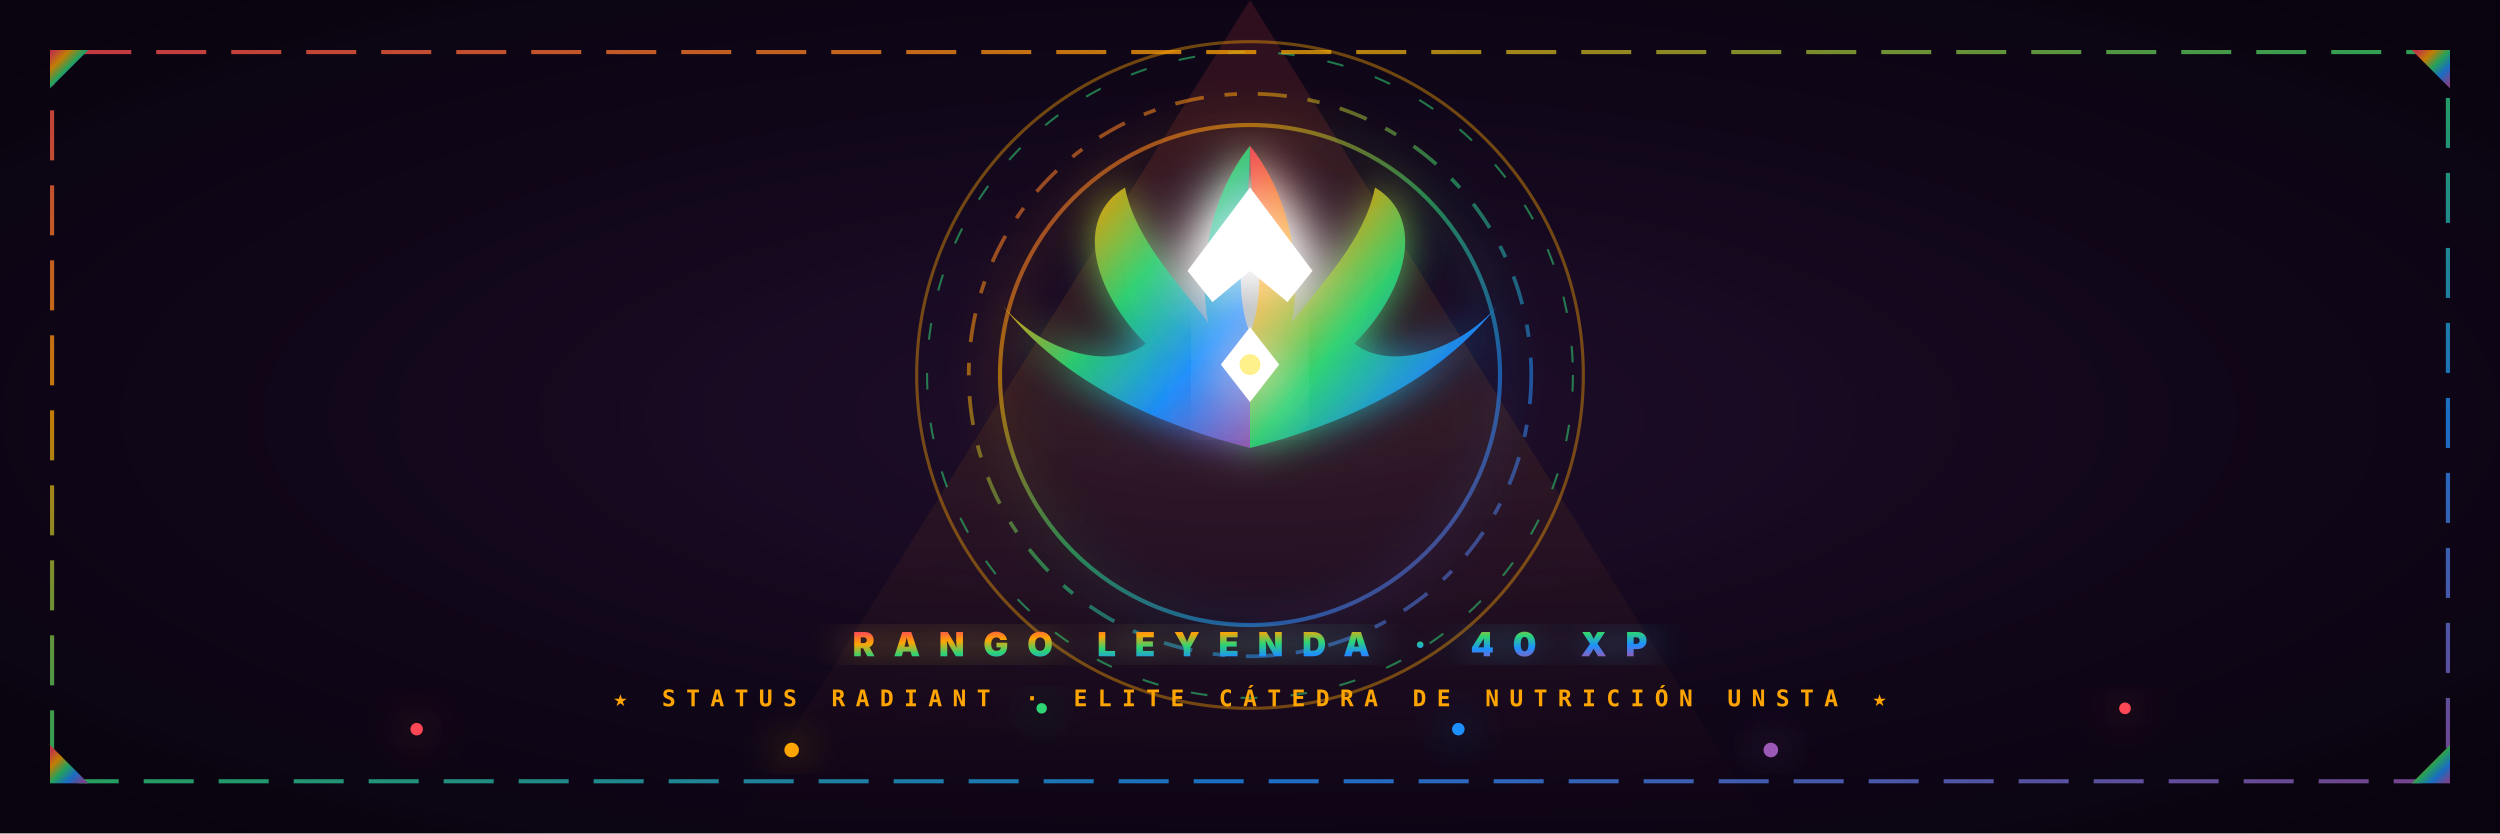
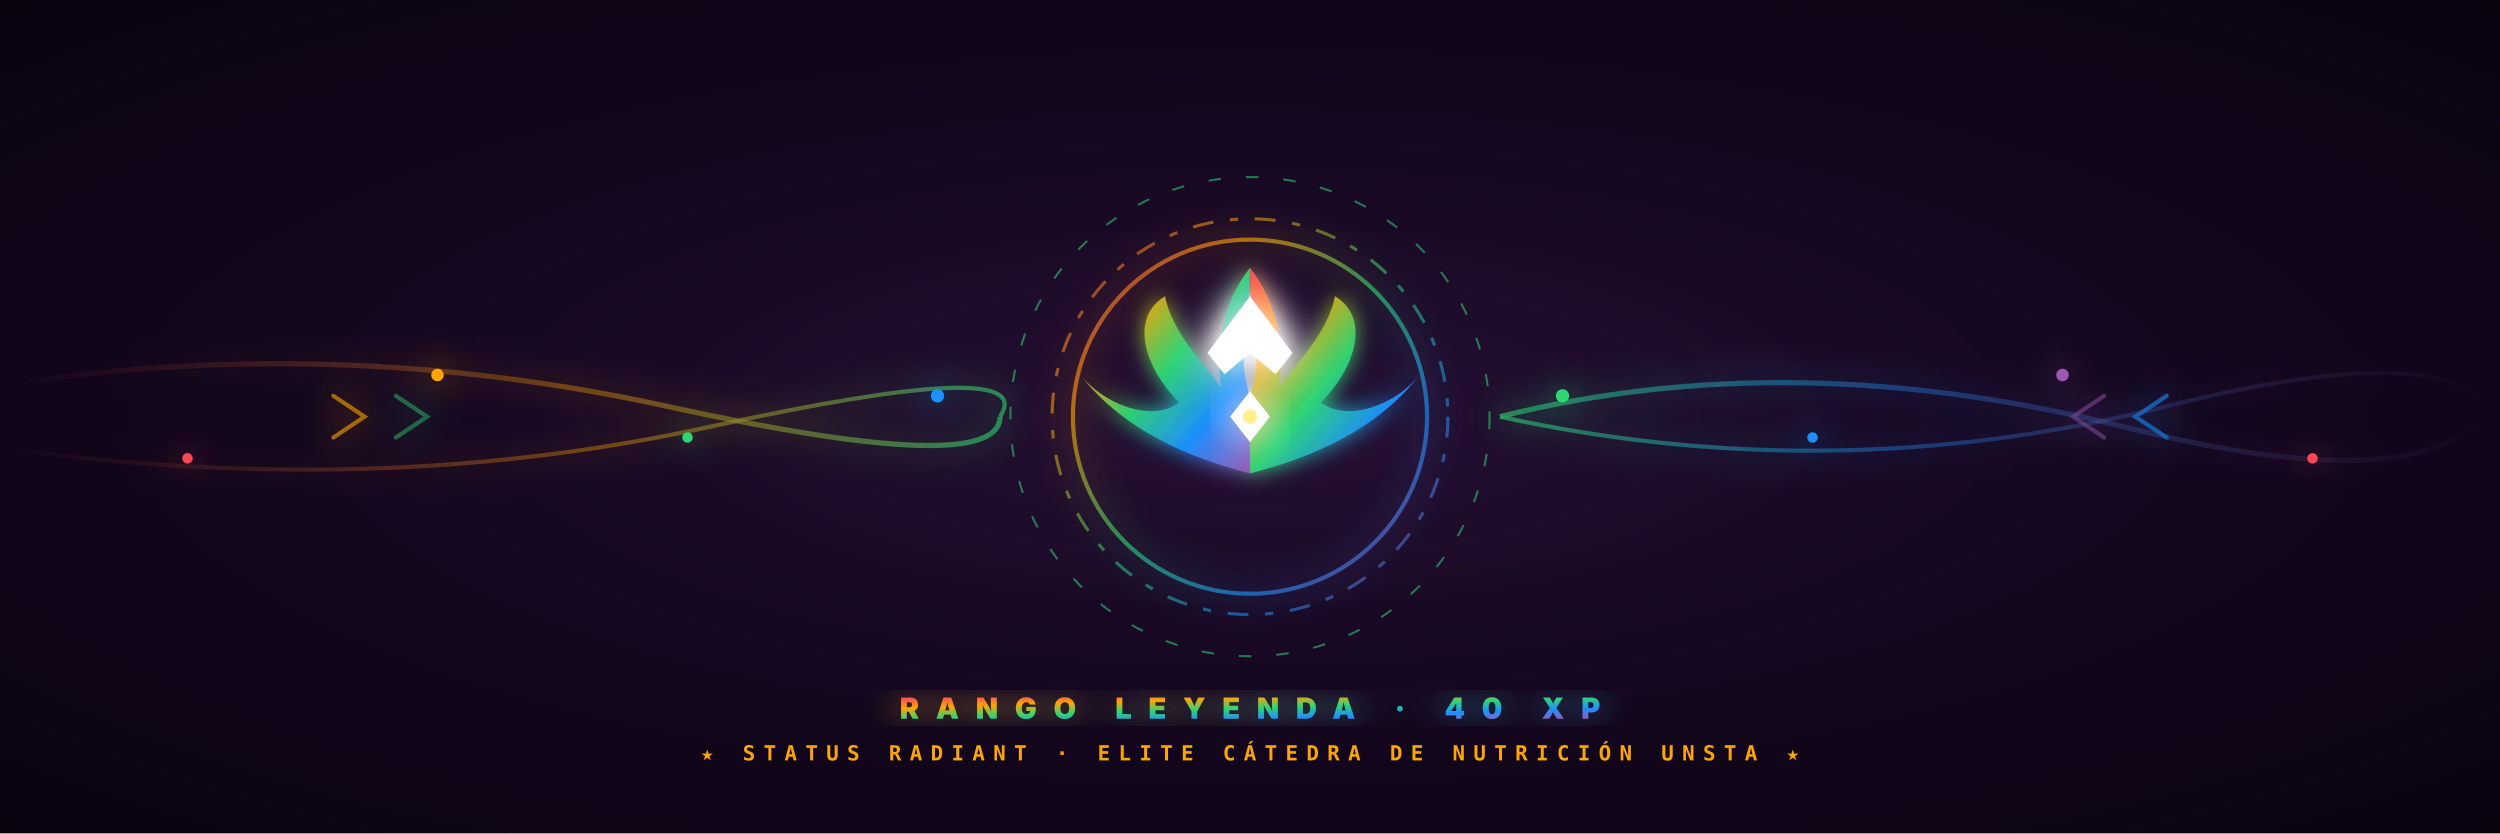
<svg xmlns="http://www.w3.org/2000/svg" viewBox="0 0 1200 400" width="100%" height="100%">
  <defs>
-     <radialGradient id="abyssBg" cx="50%" cy="50%" r="85%">
-       <stop offset="0%" stop-color="#1d0a28" stop-opacity="0.98" />
-       <stop offset="45%" stop-color="#0e0417" stop-opacity="0.99" />
+     <radialGradient id="abyssBg" cx="50%" cy="50%" r="90%">
+       <stop offset="0%" stop-color="#220b30" stop-opacity="0.98" />
+       <stop offset="40%" stop-color="#12041c" stop-opacity="0.99" />
      <stop offset="100%" stop-color="#040108" stop-opacity="1" />
    </radialGradient>
    <linearGradient id="radiantPrism" x1="0%" y1="0%" x2="100%" y2="100%">
      <stop offset="0%" stop-color="#ff4757">
-         <animate attributeName="stop-color" values="#ff4757; #ffa502; #2ed573; #1e90ff; #9b59b6; #ff4757" dur="6s" repeatCount="indefinite" />
+         <animate attributeName="stop-color" values="#ff4757; #ffa502; #2ed573; #1e90ff; #9b59b6; #ff4757" dur="5s" repeatCount="indefinite" />
      </stop>
      <stop offset="25%" stop-color="#ffa502">
-         <animate attributeName="stop-color" values="#ffa502; #2ed573; #1e90ff; #9b59b6; #ff4757; #ffa502" dur="6s" repeatCount="indefinite" />
+         <animate attributeName="stop-color" values="#ffa502; #2ed573; #1e90ff; #9b59b6; #ff4757; #ffa502" dur="5s" repeatCount="indefinite" />
      </stop>
      <stop offset="50%" stop-color="#2ed573">
-         <animate attributeName="stop-color" values="#2ed573; #1e90ff; #9b59b6; #ff4757; #ffa502; #2ed573" dur="6s" repeatCount="indefinite" />
+         <animate attributeName="stop-color" values="#2ed573; #1e90ff; #9b59b6; #ff4757; #ffa502; #2ed573" dur="5s" repeatCount="indefinite" />
      </stop>
      <stop offset="75%" stop-color="#1e90ff">
-         <animate attributeName="stop-color" values="#1e90ff; #9b59b6; #ff4757; #ffa502; #2ed573; #1e90ff" dur="6s" repeatCount="indefinite" />
+         <animate attributeName="stop-color" values="#1e90ff; #9b59b6; #ff4757; #ffa502; #2ed573; #1e90ff" dur="5s" repeatCount="indefinite" />
      </stop>
      <stop offset="100%" stop-color="#9b59b6">
-         <animate attributeName="stop-color" values="#9b59b6; #ff4757; #ffa502; #2ed573; #1e90ff; #9b59b6" dur="6s" repeatCount="indefinite" />
+         <animate attributeName="stop-color" values="#9b59b6; #ff4757; #ffa502; #2ed573; #1e90ff; #9b59b6" dur="5s" repeatCount="indefinite" />
      </stop>
    </linearGradient>
-     <linearGradient id="flameBeam" x1="0%" y1="0%" x2="0%" y2="100%">
-       <stop offset="0%" stop-color="#ff4757" stop-opacity="0.35" />
-       <stop offset="50%" stop-color="#ffa502" stop-opacity="0.2" />
-       <stop offset="100%" stop-color="#ff4757" stop-opacity="0" />
+     <linearGradient id="streamLeft" x1="0%" y1="0%" x2="100%" y2="0%">
+       <stop offset="0%" stop-color="#ff4757" stop-opacity="0" />
+       <stop offset="60%" stop-color="#ffa502" stop-opacity="0.5" />
+       <stop offset="100%" stop-color="#2ed573" stop-opacity="0.8" />
+     </linearGradient>
+     <linearGradient id="streamRight" x1="0%" y1="0%" x2="100%" y2="0%">
+       <stop offset="0%" stop-color="#2ed573" stop-opacity="0.8" />
+       <stop offset="40%" stop-color="#1e90ff" stop-opacity="0.5" />
+       <stop offset="100%" stop-color="#9b59b6" stop-opacity="0" />
    </linearGradient>
    <filter id="radiantGlow" x="-30%" y="-30%" width="160%" height="160%">
-       <feGaussianBlur stdDeviation="10" result="blur" />
+       <feGaussianBlur stdDeviation="8" result="blur" />
      <feComposite in="SourceGraphic" in2="blur" operator="over" />
    </filter>
    <filter id="intenseFlash" x="-50%" y="-50%" width="200%" height="200%">
-       <feGaussianBlur stdDeviation="16" result="blur" />
+       <feGaussianBlur stdDeviation="14" result="blur" />
      <feComposite in="SourceGraphic" in2="blur" operator="over" />
    </filter>
  </defs>
  <rect width="1200" height="400" fill="url(#abyssBg)" />
-   <g transform="translate(600, 200)" opacity="0.4">
-     <polygon points="0,-200 -250,200 250,200" fill="url(#flameBeam)">
-       <animate attributeName="opacity" values="0.3;0.6;0.3" dur="2.5s" repeatCount="indefinite" />
-     </polygon>
+   <g opacity="0.75" filter="url(#radiantGlow)">
+     <path d="M 0,185 Q 160,160 320,195 T 480,200" fill="none" stroke="url(#streamLeft)" stroke-width="2.5">
+       <animate attributeName="stroke-dasharray" values="0,600; 600,0; 0,600" dur="4s" repeatCount="indefinite" />
+     </path>
+     <path d="M 0,215 Q 180,240 340,205 T 480,200" fill="none" stroke="url(#streamLeft)" stroke-width="2">
+       <animate attributeName="stroke-dasharray" values="600,0; 0,600; 600,0" dur="4.5s" repeatCount="indefinite" />
+     </path>
+     <path d="M 160,190 L 175,200 L 160,210" fill="none" stroke="#ffa502" stroke-width="2" stroke-linecap="round" opacity="0.8">
+       <animate attributeName="opacity" values="0.3;1;0.3" dur="2s" repeatCount="indefinite" />
+     </path>
+     <path d="M 190,190 L 205,200 L 190,210" fill="none" stroke="#2ed573" stroke-width="2" stroke-linecap="round" opacity="0.6">
+       <animate attributeName="opacity" values="0.5;1;0.5" dur="2.2s" repeatCount="indefinite" />
+     </path>
  </g>
-   <circle cx="600" cy="180" r="120" fill="none" stroke="url(#radiantPrism)" stroke-width="2" opacity="0.6" filter="url(#radiantGlow)">
-     <animate attributeName="r" values="90;240;90" dur="4s" repeatCount="indefinite" />
-     <animate attributeName="opacity" values="0.8;0.05;0.8" dur="4s" repeatCount="indefinite" />
-     <animate attributeName="stroke-width" values="3;0.5;3" dur="4s" repeatCount="indefinite" />
+   <g opacity="0.75" filter="url(#radiantGlow)">
+     <path d="M 720,200 Q 860,165 1020,205 T 1200,185" fill="none" stroke="url(#streamRight)" stroke-width="2.5">
+       <animate attributeName="stroke-dasharray" values="0,600; 600,0; 0,600" dur="4s" repeatCount="indefinite" />
+     </path>
+     <path d="M 720,200 Q 880,235 1040,195 T 1200,215" fill="none" stroke="url(#streamRight)" stroke-width="2">
+       <animate attributeName="stroke-dasharray" values="600,0; 0,600; 600,0" dur="4.5s" repeatCount="indefinite" />
+     </path>
+     <path d="M 1040,190 L 1025,200 L 1040,210" fill="none" stroke="#1e90ff" stroke-width="2" stroke-linecap="round" opacity="0.8">
+       <animate attributeName="opacity" values="0.3;1;0.3" dur="2s" repeatCount="indefinite" />
+     </path>
+     <path d="M 1010,190 L 995,200 L 1010,210" fill="none" stroke="#9b59b6" stroke-width="2" stroke-linecap="round" opacity="0.6">
+       <animate attributeName="opacity" values="0.5;1;0.5" dur="2.2s" repeatCount="indefinite" />
+     </path>
+   </g>
+   <circle cx="600" cy="200" r="85" fill="none" stroke="url(#radiantPrism)" stroke-width="2" opacity="0.65" filter="url(#radiantGlow)">
+     <animate attributeName="r" values="70;190;70" dur="3.5s" repeatCount="indefinite" />
+     <animate attributeName="opacity" values="0.8;0.05;0.8" dur="3.5s" repeatCount="indefinite" />
+     <animate attributeName="stroke-width" values="2.5;0.5;2.5" dur="3.5s" repeatCount="indefinite" />
  </circle>
-   <circle cx="600" cy="180" r="160" fill="none" stroke="#ffa502" stroke-width="1.5" opacity="0.4">
-     <animate attributeName="r" values="130;280;130" dur="4.8s" repeatCount="indefinite" />
-     <animate attributeName="opacity" values="0.6;0;0.6" dur="4.8s" repeatCount="indefinite" />
-   </circle>
-   <g transform="translate(600, 180)" opacity="0.55">
-     <circle cx="0" cy="0" r="135" fill="none" stroke="url(#radiantPrism)" stroke-width="1.8" stroke-dasharray="14,10,6,10">
-       <animateTransform attributeName="transform" type="rotate" from="0" to="360" dur="45s" repeatCount="indefinite" />
+   <g transform="translate(600, 200)" opacity="0.55">
+     <circle cx="0" cy="0" r="95" fill="none" stroke="url(#radiantPrism)" stroke-width="1.5" stroke-dasharray="10,8,4,8">
+       <animateTransform attributeName="transform" type="rotate" from="0" to="360" dur="30s" repeatCount="indefinite" />
    </circle>
-     <circle cx="0" cy="0" r="155" fill="none" stroke="#2ed573" stroke-width="1" stroke-dasharray="8,16">
-       <animateTransform attributeName="transform" type="rotate" from="360" to="0" dur="55s" repeatCount="indefinite" />
+     <circle cx="0" cy="0" r="115" fill="none" stroke="#2ed573" stroke-width="1" stroke-dasharray="6,12">
+       <animateTransform attributeName="transform" type="rotate" from="360" to="0" dur="40s" repeatCount="indefinite" />
    </circle>
  </g>
-   <g transform="translate(600, 175)" filter="url(#radiantGlow)">
-     <path d="M 0,40 C -40,30 -90,10 -120,-30 C -105,-10 -70,5 -50,-10 C -75,-35 -85,-70 -60,-85 C -55,-60 -35,-40 -20,-20 C -25,-45 -20,-80 0,-105 C 0,-70 -10,-40 0,-15 Z" fill="url(#radiantPrism)" opacity="0.9">
-       <animate attributeName="transform" type="scale" values="1;1.06;1" dur="2.4s" repeatCount="indefinite" />
+   <g transform="translate(600, 200) scale(0.68)" filter="url(#radiantGlow)">
+     <path d="M 0,40 C -40,30 -90,10 -120,-30 C -105,-10 -70,5 -50,-10 C -75,-35 -85,-70 -60,-85 C -55,-60 -35,-40 -20,-20 C -25,-45 -20,-80 0,-105 C 0,-70 -10,-40 0,-15 Z" fill="url(#radiantPrism)" opacity="0.95">
+       <animate attributeName="transform" type="scale" values="1;1.05;1" dur="2.2s" repeatCount="indefinite" />
    </path>
-     <path d="M 0,40 C 40,30 90,10 120,-30 C 105,-10 70,5 50,-10 C 75,-35 85,-70 60,-85 C 55,-60 35,-40 20,-20 C 25,-45 20,-80 0,-105 C 0,-70 10,-40 0,-15 Z" fill="url(#radiantPrism)" opacity="0.9">
-       <animate attributeName="transform" type="scale" values="1;1.06;1" dur="2.4s" repeatCount="indefinite" />
+     <path d="M 0,40 C 40,30 90,10 120,-30 C 105,-10 70,5 50,-10 C 75,-35 85,-70 60,-85 C 55,-60 35,-40 20,-20 C 25,-45 20,-80 0,-105 C 0,-70 10,-40 0,-15 Z" fill="url(#radiantPrism)" opacity="0.95">
+       <animate attributeName="transform" type="scale" values="1;1.05;1" dur="2.2s" repeatCount="indefinite" />
    </path>
    <path d="M -30,-45 L 0,-85 L 30,-45 L 18,-30 L 0,-45 L -18,-30 Z" fill="#ffffff" filter="url(#intenseFlash)">
-       <animate attributeName="opacity" values="0.8;1;0.8" dur="1.5s" repeatCount="indefinite" />
+       <animate attributeName="opacity" values="0.85;1;0.85" dur="1.5s" repeatCount="indefinite" />
    </path>
    <polygon points="0,-18 14,0 0,18 -14,0" fill="#ffffff" filter="url(#intenseFlash)">
-       <animate attributeName="transform" type="rotate" from="0" to="360" dur="8s" repeatCount="indefinite" />
+       <animateTransform attributeName="transform" type="rotate" from="0" to="360" dur="8s" repeatCount="indefinite" />
    </polygon>
    <circle cx="0" cy="0" r="5" fill="#fef08a" />
  </g>
  <g filter="url(#radiantGlow)">
-     <circle cx="200" cy="350" r="3" fill="#ff4757">
-       <animate attributeName="cy" values="370;40" dur="6s" repeatCount="indefinite" />
-       <animate attributeName="opacity" values="0;1;0" dur="6s" repeatCount="indefinite" />
+     <circle cx="90" cy="220" r="2.5" fill="#ff4757">
+       <animate attributeName="cy" values="240;160;240" dur="4s" repeatCount="indefinite" />
+       <animate attributeName="opacity" values="0.3;1;0.3" dur="4s" repeatCount="indefinite" />
    </circle>
-     <circle cx="380" cy="360" r="3.5" fill="#ffa502">
-       <animate attributeName="cy" values="370;30" dur="7s" repeatCount="indefinite" />
-       <animate attributeName="opacity" values="0;1;0" dur="7s" repeatCount="indefinite" />
+     <circle cx="210" cy="180" r="3" fill="#ffa502">
+       <animate attributeName="cy" values="160;240;160" dur="4.5s" repeatCount="indefinite" />
+       <animate attributeName="opacity" values="0.4;1;0.4" dur="4.5s" repeatCount="indefinite" />
    </circle>
-     <circle cx="500" cy="340" r="2.5" fill="#2ed573">
-       <animate attributeName="cy" values="370;50" dur="5.5s" repeatCount="indefinite" />
-       <animate attributeName="opacity" values="0;0.9;0" dur="5.5s" repeatCount="indefinite" />
+     <circle cx="330" cy="210" r="2.5" fill="#2ed573">
+       <animate attributeName="cy" values="230;170;230" dur="3.8s" repeatCount="indefinite" />
+       <animate attributeName="opacity" values="0.5;1;0.5" dur="3.8s" repeatCount="indefinite" />
    </circle>
-     <circle cx="700" cy="350" r="3" fill="#1e90ff">
-       <animate attributeName="cy" values="370;40" dur="6.5s" repeatCount="indefinite" />
-       <animate attributeName="opacity" values="0;1;0" dur="6.5s" repeatCount="indefinite" />
+     <circle cx="450" cy="190" r="3.2" fill="#1e90ff">
+       <animate attributeName="cy" values="170;230;170" dur="4.2s" repeatCount="indefinite" />
+       <animate attributeName="opacity" values="0.4;1;0.4" dur="4.2s" repeatCount="indefinite" />
    </circle>
-     <circle cx="850" cy="360" r="3.5" fill="#9b59b6">
-       <animate attributeName="cy" values="370;30" dur="8s" repeatCount="indefinite" />
-       <animate attributeName="opacity" values="0;1;0" dur="8s" repeatCount="indefinite" />
+     <circle cx="750" cy="190" r="3.2" fill="#2ed573">
+       <animate attributeName="cy" values="170;230;170" dur="4.2s" repeatCount="indefinite" />
+       <animate attributeName="opacity" values="0.4;1;0.4" dur="4.2s" repeatCount="indefinite" />
    </circle>
-     <circle cx="1020" cy="340" r="2.8" fill="#ff4757">
-       <animate attributeName="cy" values="370;50" dur="6s" repeatCount="indefinite" />
-       <animate attributeName="opacity" values="0;0.9;0" dur="6s" repeatCount="indefinite" />
+     <circle cx="870" cy="210" r="2.5" fill="#1e90ff">
+       <animate attributeName="cy" values="230;170;230" dur="3.8s" repeatCount="indefinite" />
+       <animate attributeName="opacity" values="0.5;1;0.5" dur="3.8s" repeatCount="indefinite" />
+     </circle>
+     <circle cx="990" cy="180" r="3" fill="#9b59b6">
+       <animate attributeName="cy" values="160;240;160" dur="4.5s" repeatCount="indefinite" />
+       <animate attributeName="opacity" values="0.4;1;0.4" dur="4.5s" repeatCount="indefinite" />
+     </circle>
+     <circle cx="1110" cy="220" r="2.5" fill="#ff4757">
+       <animate attributeName="cy" values="240;160;240" dur="4s" repeatCount="indefinite" />
+       <animate attributeName="opacity" values="0.3;1;0.3" dur="4s" repeatCount="indefinite" />
    </circle>
  </g>
-   <g transform="translate(600, 315)">
-     <text x="0" y="0" text-anchor="middle" font-family="'Inter', system-ui, sans-serif" font-size="16" font-weight="900" fill="url(#radiantPrism)" letter-spacing="9" filter="url(#radiantGlow)">
+   <g transform="translate(600, 345)">
+     <text x="0" y="0" text-anchor="middle" font-family="'Inter', system-ui, sans-serif" font-size="14" font-weight="900" fill="url(#radiantPrism)" letter-spacing="8" filter="url(#radiantGlow)">
      RANGO LEYENDA · 40 XP
    </text>
-     <text x="0" y="24" text-anchor="middle" font-family="'JetBrains Mono', monospace" font-size="11" font-weight="800" fill="#ffa502" letter-spacing="5">
+     <text x="0" y="20" text-anchor="middle" font-family="'JetBrains Mono', monospace" font-size="10" font-weight="700" fill="#ffa502" letter-spacing="4">
      ★ STATUS RADIANT · ELITE CÁTEDRA DE NUTRICIÓN UNSTA ★
    </text>
  </g>
-   <g stroke="url(#radiantPrism)" fill="none" stroke-width="2" opacity="0.75">
-     <rect x="25" y="25" width="1150" height="350" rx="14" stroke-dasharray="24,12" />
-     <polygon points="25,25 40,25 25,40" fill="url(#radiantPrism)" />
-     <polygon points="1175,25 1160,25 1175,40" fill="url(#radiantPrism)" />
-     <polygon points="25,375 40,375 25,360" fill="url(#radiantPrism)" />
-     <polygon points="1175,375 1160,375 1175,360" fill="url(#radiantPrism)" />
-   </g>
</svg>
